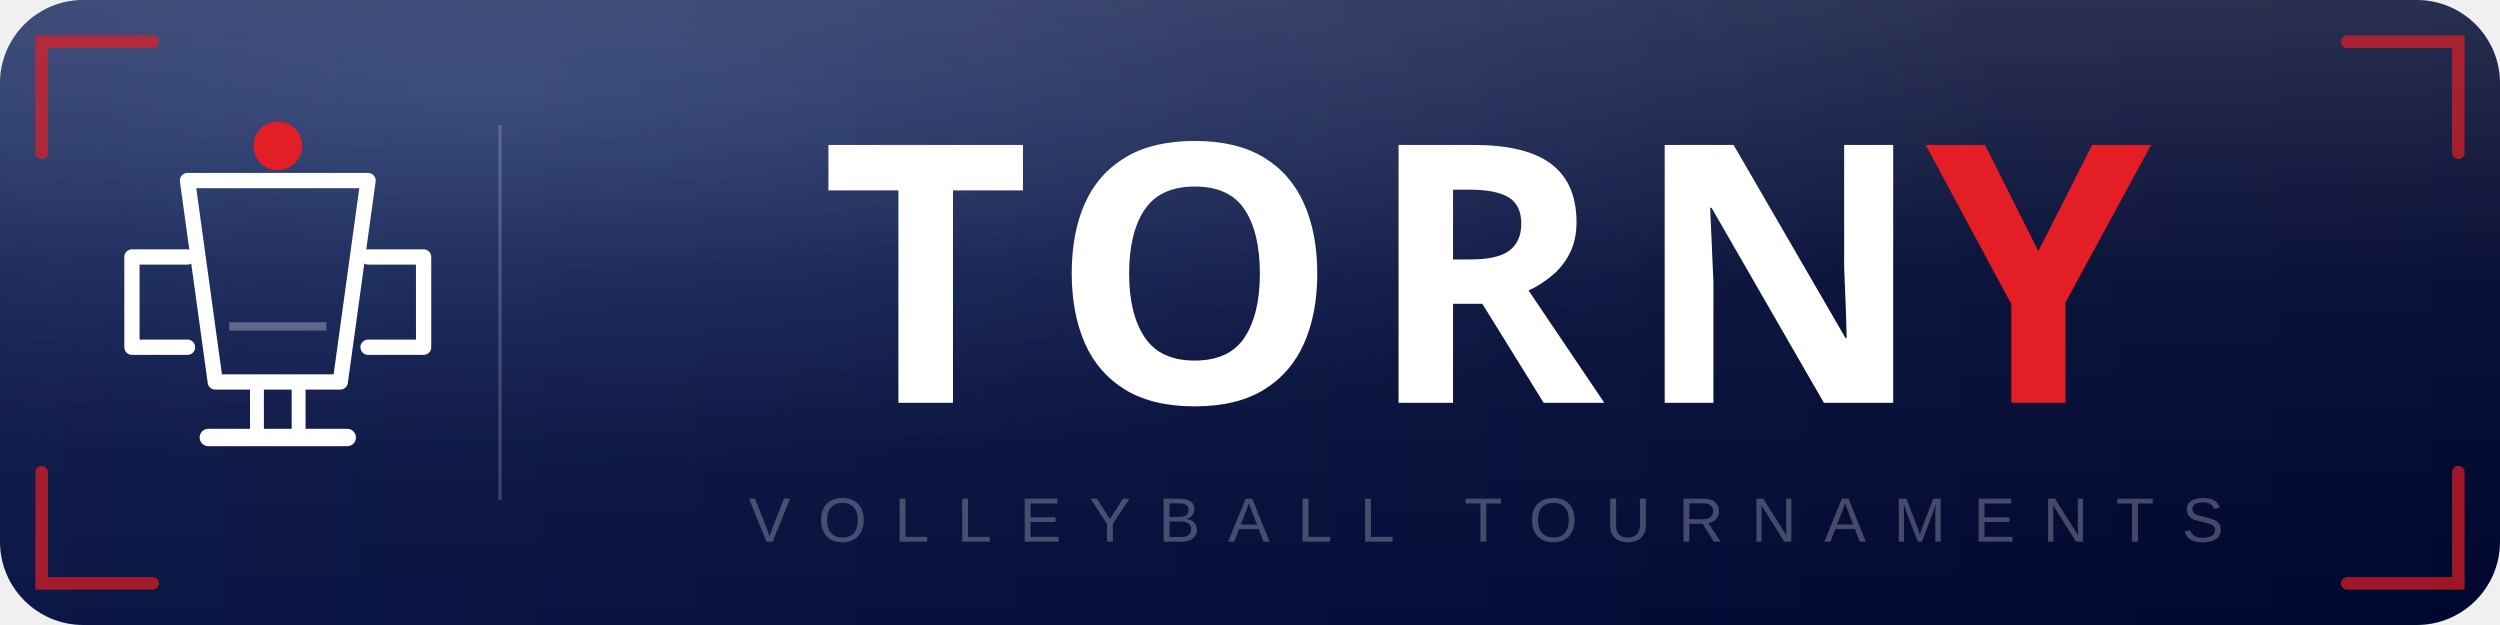
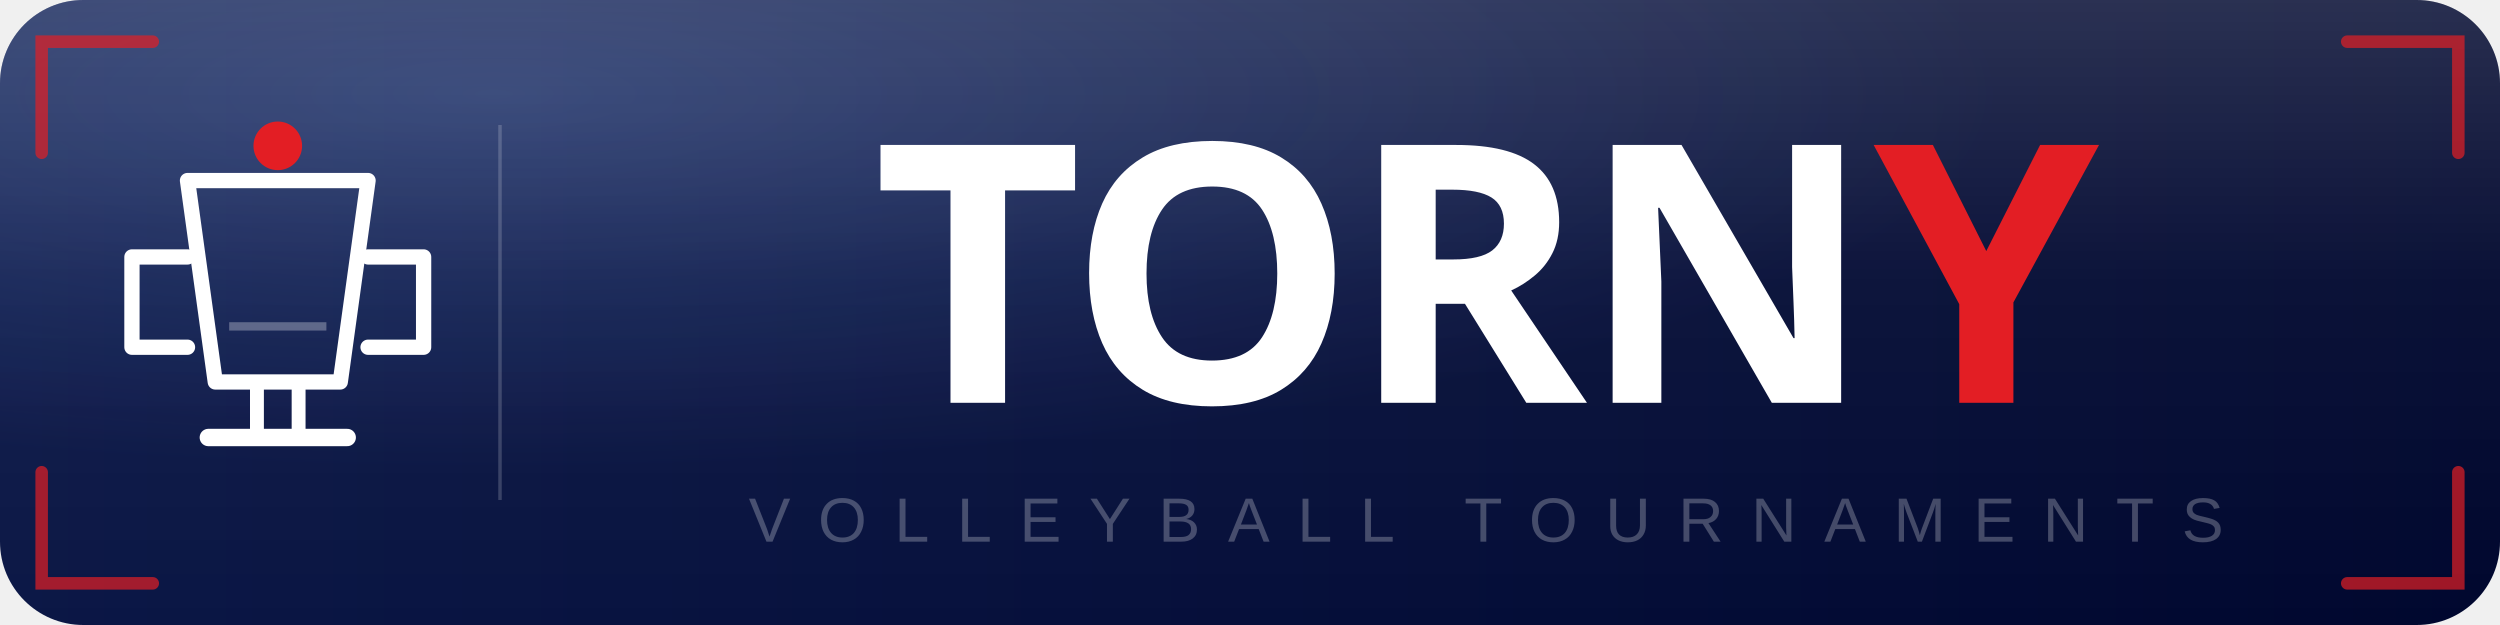
<svg xmlns="http://www.w3.org/2000/svg" viewBox="0 0 360 90" width="720" height="180">
  <defs>
    <linearGradient id="bg2" x1="0%" y1="0%" x2="100%" y2="0%">
      <stop offset="0%" stop-color="#0B1746" />
      <stop offset="100%" stop-color="#00072E" />
    </linearGradient>
    <linearGradient id="glass2" x1="50%" y1="0%" x2="50%" y2="100%">
      <stop offset="0%" stop-color="#FFFFFF" stop-opacity="0.16" />
      <stop offset="45%" stop-color="#FFFFFF" stop-opacity="0.04" />
      <stop offset="100%" stop-color="#FFFFFF" stop-opacity="0" />
    </linearGradient>
    <radialGradient id="hotspot2" cx="20%" cy="15%" r="60%">
      <stop offset="0%" stop-color="#7BA8FF" stop-opacity="0.22" />
      <stop offset="100%" stop-color="#7BA8FF" stop-opacity="0" />
    </radialGradient>
  </defs>
  <rect width="360" height="90" rx="12" fill="url(#bg2)" />
  <rect width="360" height="90" rx="12" fill="url(#hotspot2)" />
  <rect width="360" height="90" rx="12" fill="url(#glass2)" />
  <g transform="translate(40, 45)">
    <polygon points="-13,-19 13,-19 9,10 -9,10" fill="none" stroke="#FFFFFF" stroke-width="2.2" stroke-linejoin="round" />
    <line x1="-7" y1="2" x2="7" y2="2" stroke="#FFFFFF" stroke-width="1.2" opacity="0.3" />
    <polyline points="-13,-8 -21,-8 -21,5 -13,5" fill="none" stroke="#FFFFFF" stroke-width="2.2" stroke-linejoin="round" stroke-linecap="round" />
    <polyline points="13,-8 21,-8 21,5 13,5" fill="none" stroke="#FFFFFF" stroke-width="2.2" stroke-linejoin="round" stroke-linecap="round" />
    <line x1="-3" y1="10" x2="-3" y2="18" stroke="#FFFFFF" stroke-width="2" stroke-linecap="round" />
    <line x1="3" y1="10" x2="3" y2="18" stroke="#FFFFFF" stroke-width="2" stroke-linecap="round" />
    <line x1="-10" y1="18" x2="10" y2="18" stroke="#FFFFFF" stroke-width="2.5" stroke-linecap="round" />
    <circle cx="0" cy="-24" r="3.5" fill="#E31E24" />
  </g>
  <line x1="72" y1="18" x2="72" y2="72" stroke="#FFFFFF" stroke-width="0.5" opacity="0.18" />
-   <text x="214" y="58" font-family="'Archivo Black','Arial Black','Impact','Haettenschweiler',sans-serif" font-weight="900" font-size="52" letter-spacing="4" text-anchor="middle" fill="#FFFFFF">TORN<tspan fill="#E31E24">Y</tspan>
+   <text x="214" y="58" font-family="'Arial Black','Impact','Haettenschweiler',sans-serif" font-weight="900" font-size="52" letter-spacing="-1" text-anchor="middle" fill="#FFFFFF">TORN<tspan fill="#E31E24">Y</tspan>
  </text>
  <text x="214" y="78" font-family="'Arial',sans-serif" font-weight="400" font-size="9" letter-spacing="4" text-anchor="middle" fill="#FFFFFF" opacity="0.25">VOLLEYBALL TOURNAMENTS</text>
  <g stroke="#E31E24" stroke-width="1.8" fill="none" opacity="0.7" stroke-linecap="round">
    <path d="M6 22 L6 6 L22 6" />
    <path d="M338 6 L354 6 L354 22" />
    <path d="M6 68 L6 84 L22 84" />
    <path d="M338 84 L354 84 L354 68" />
  </g>
</svg>
